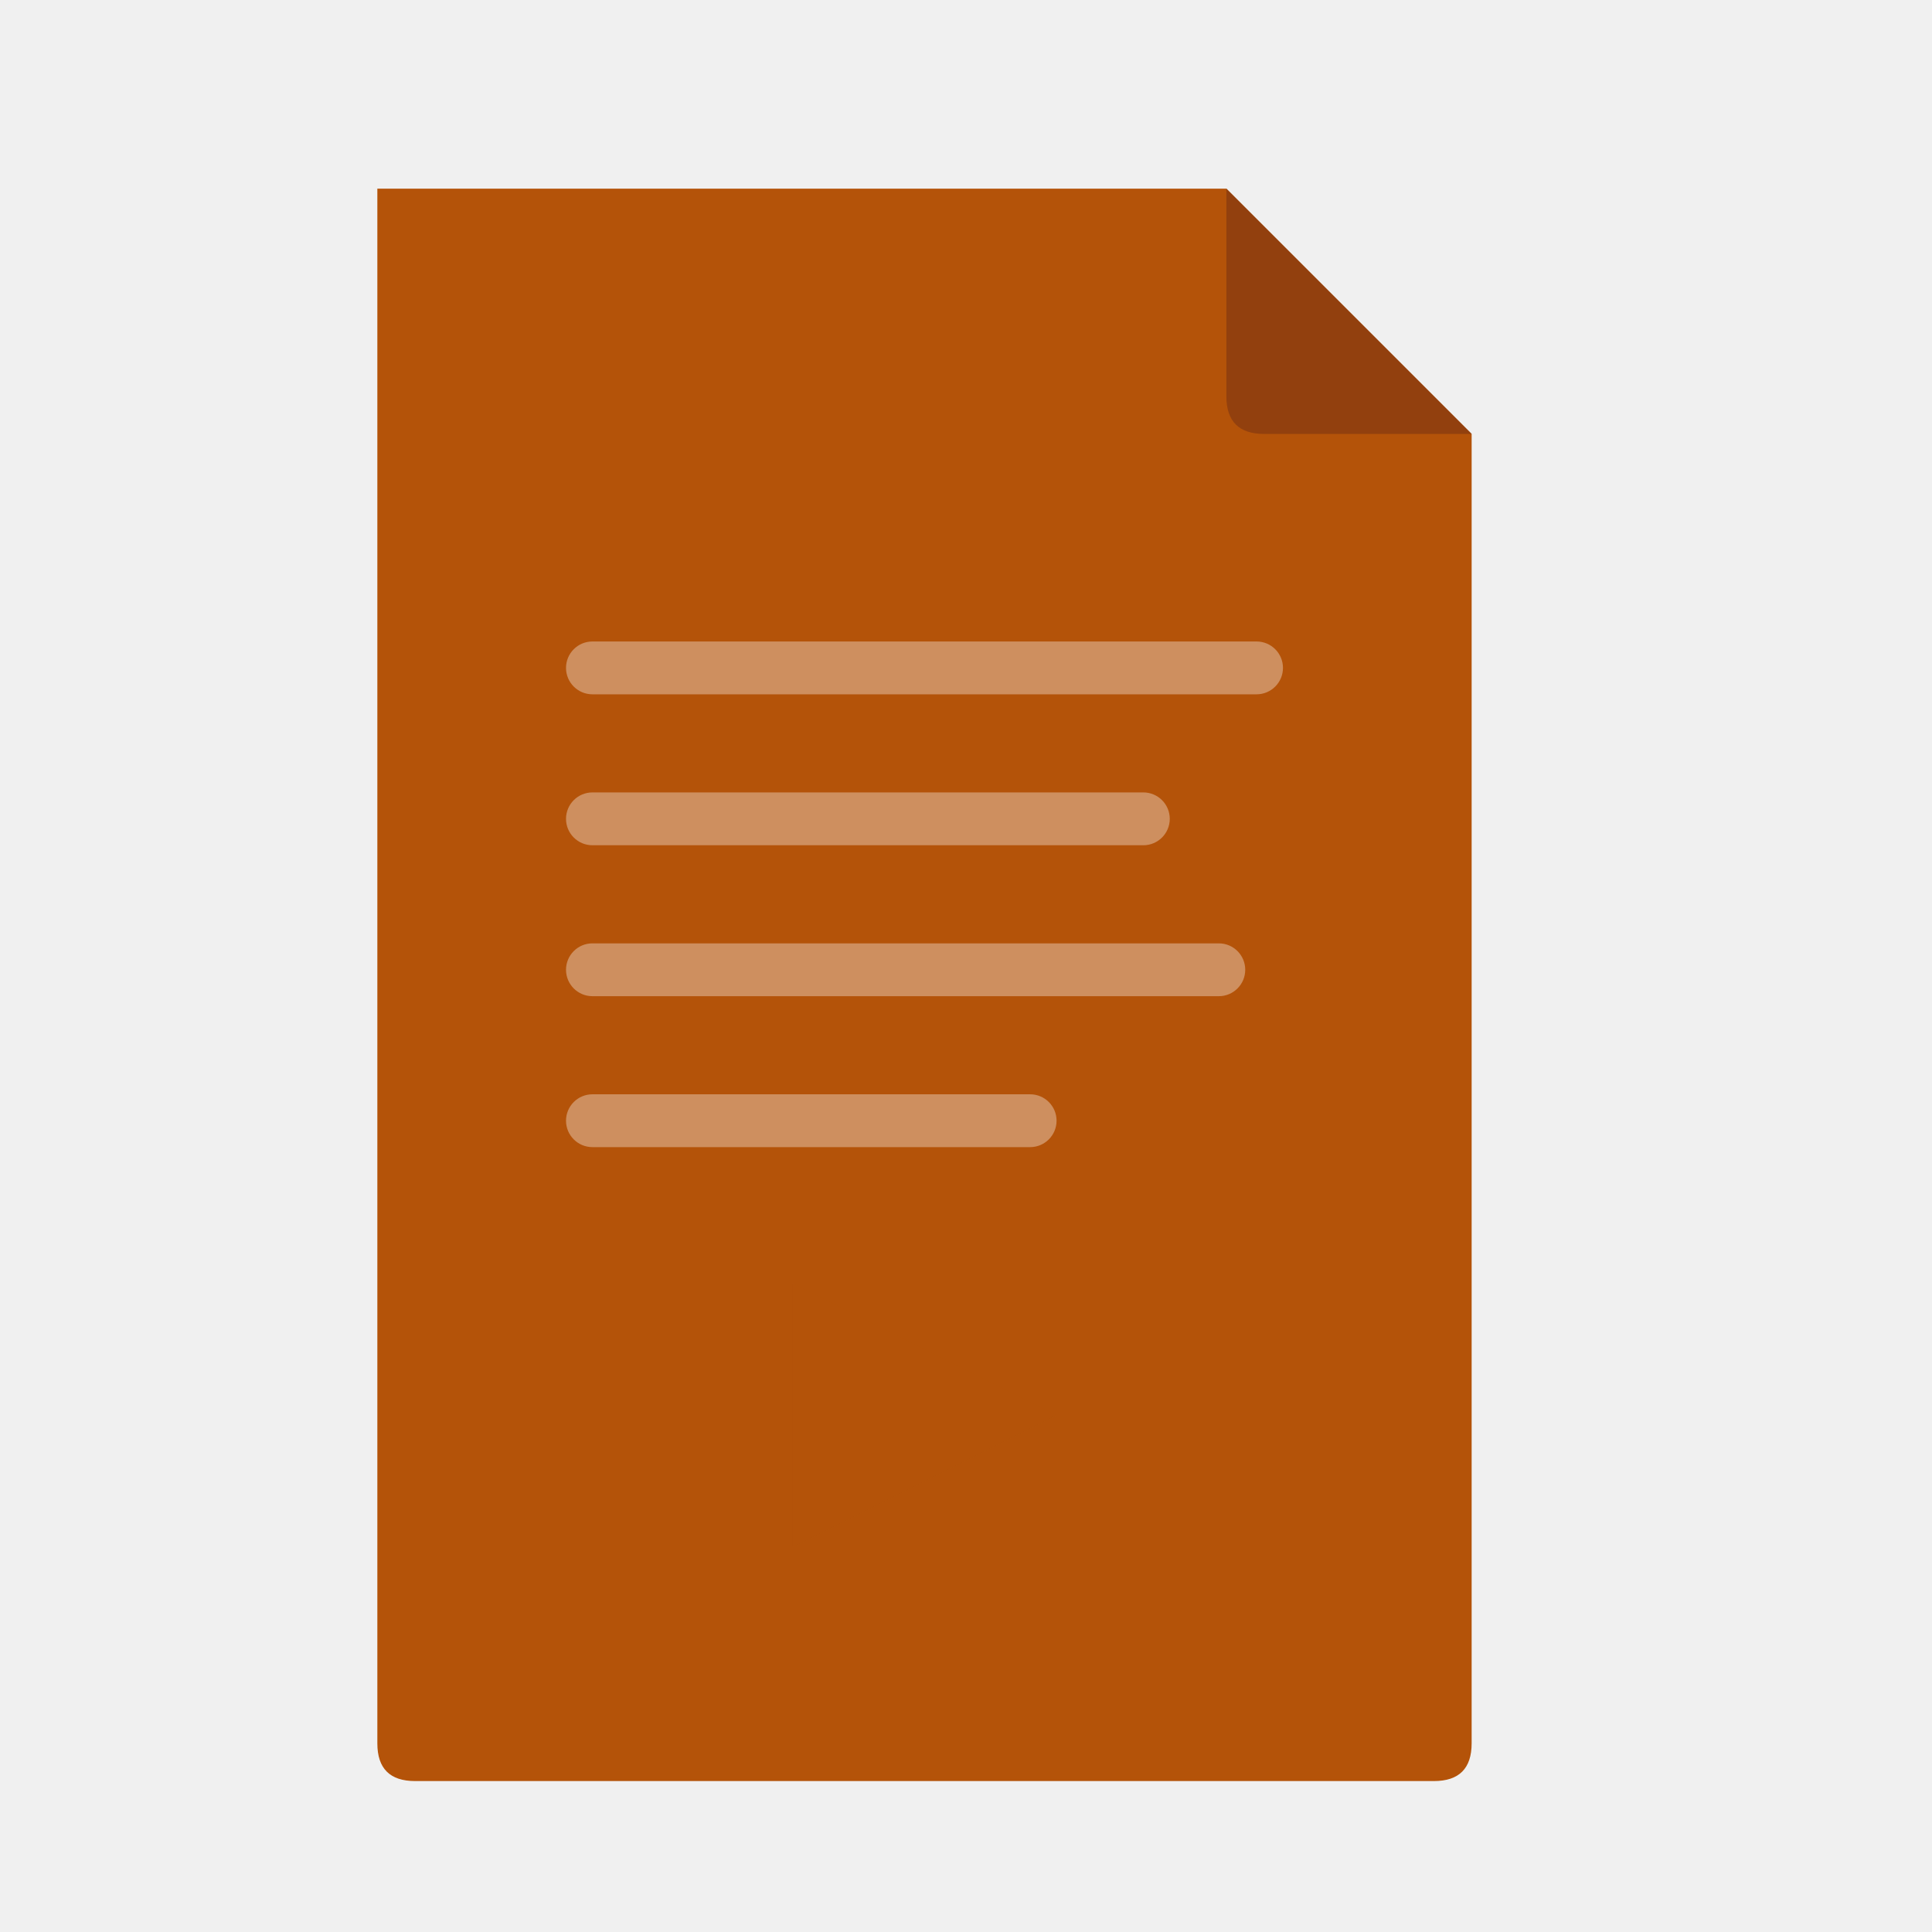
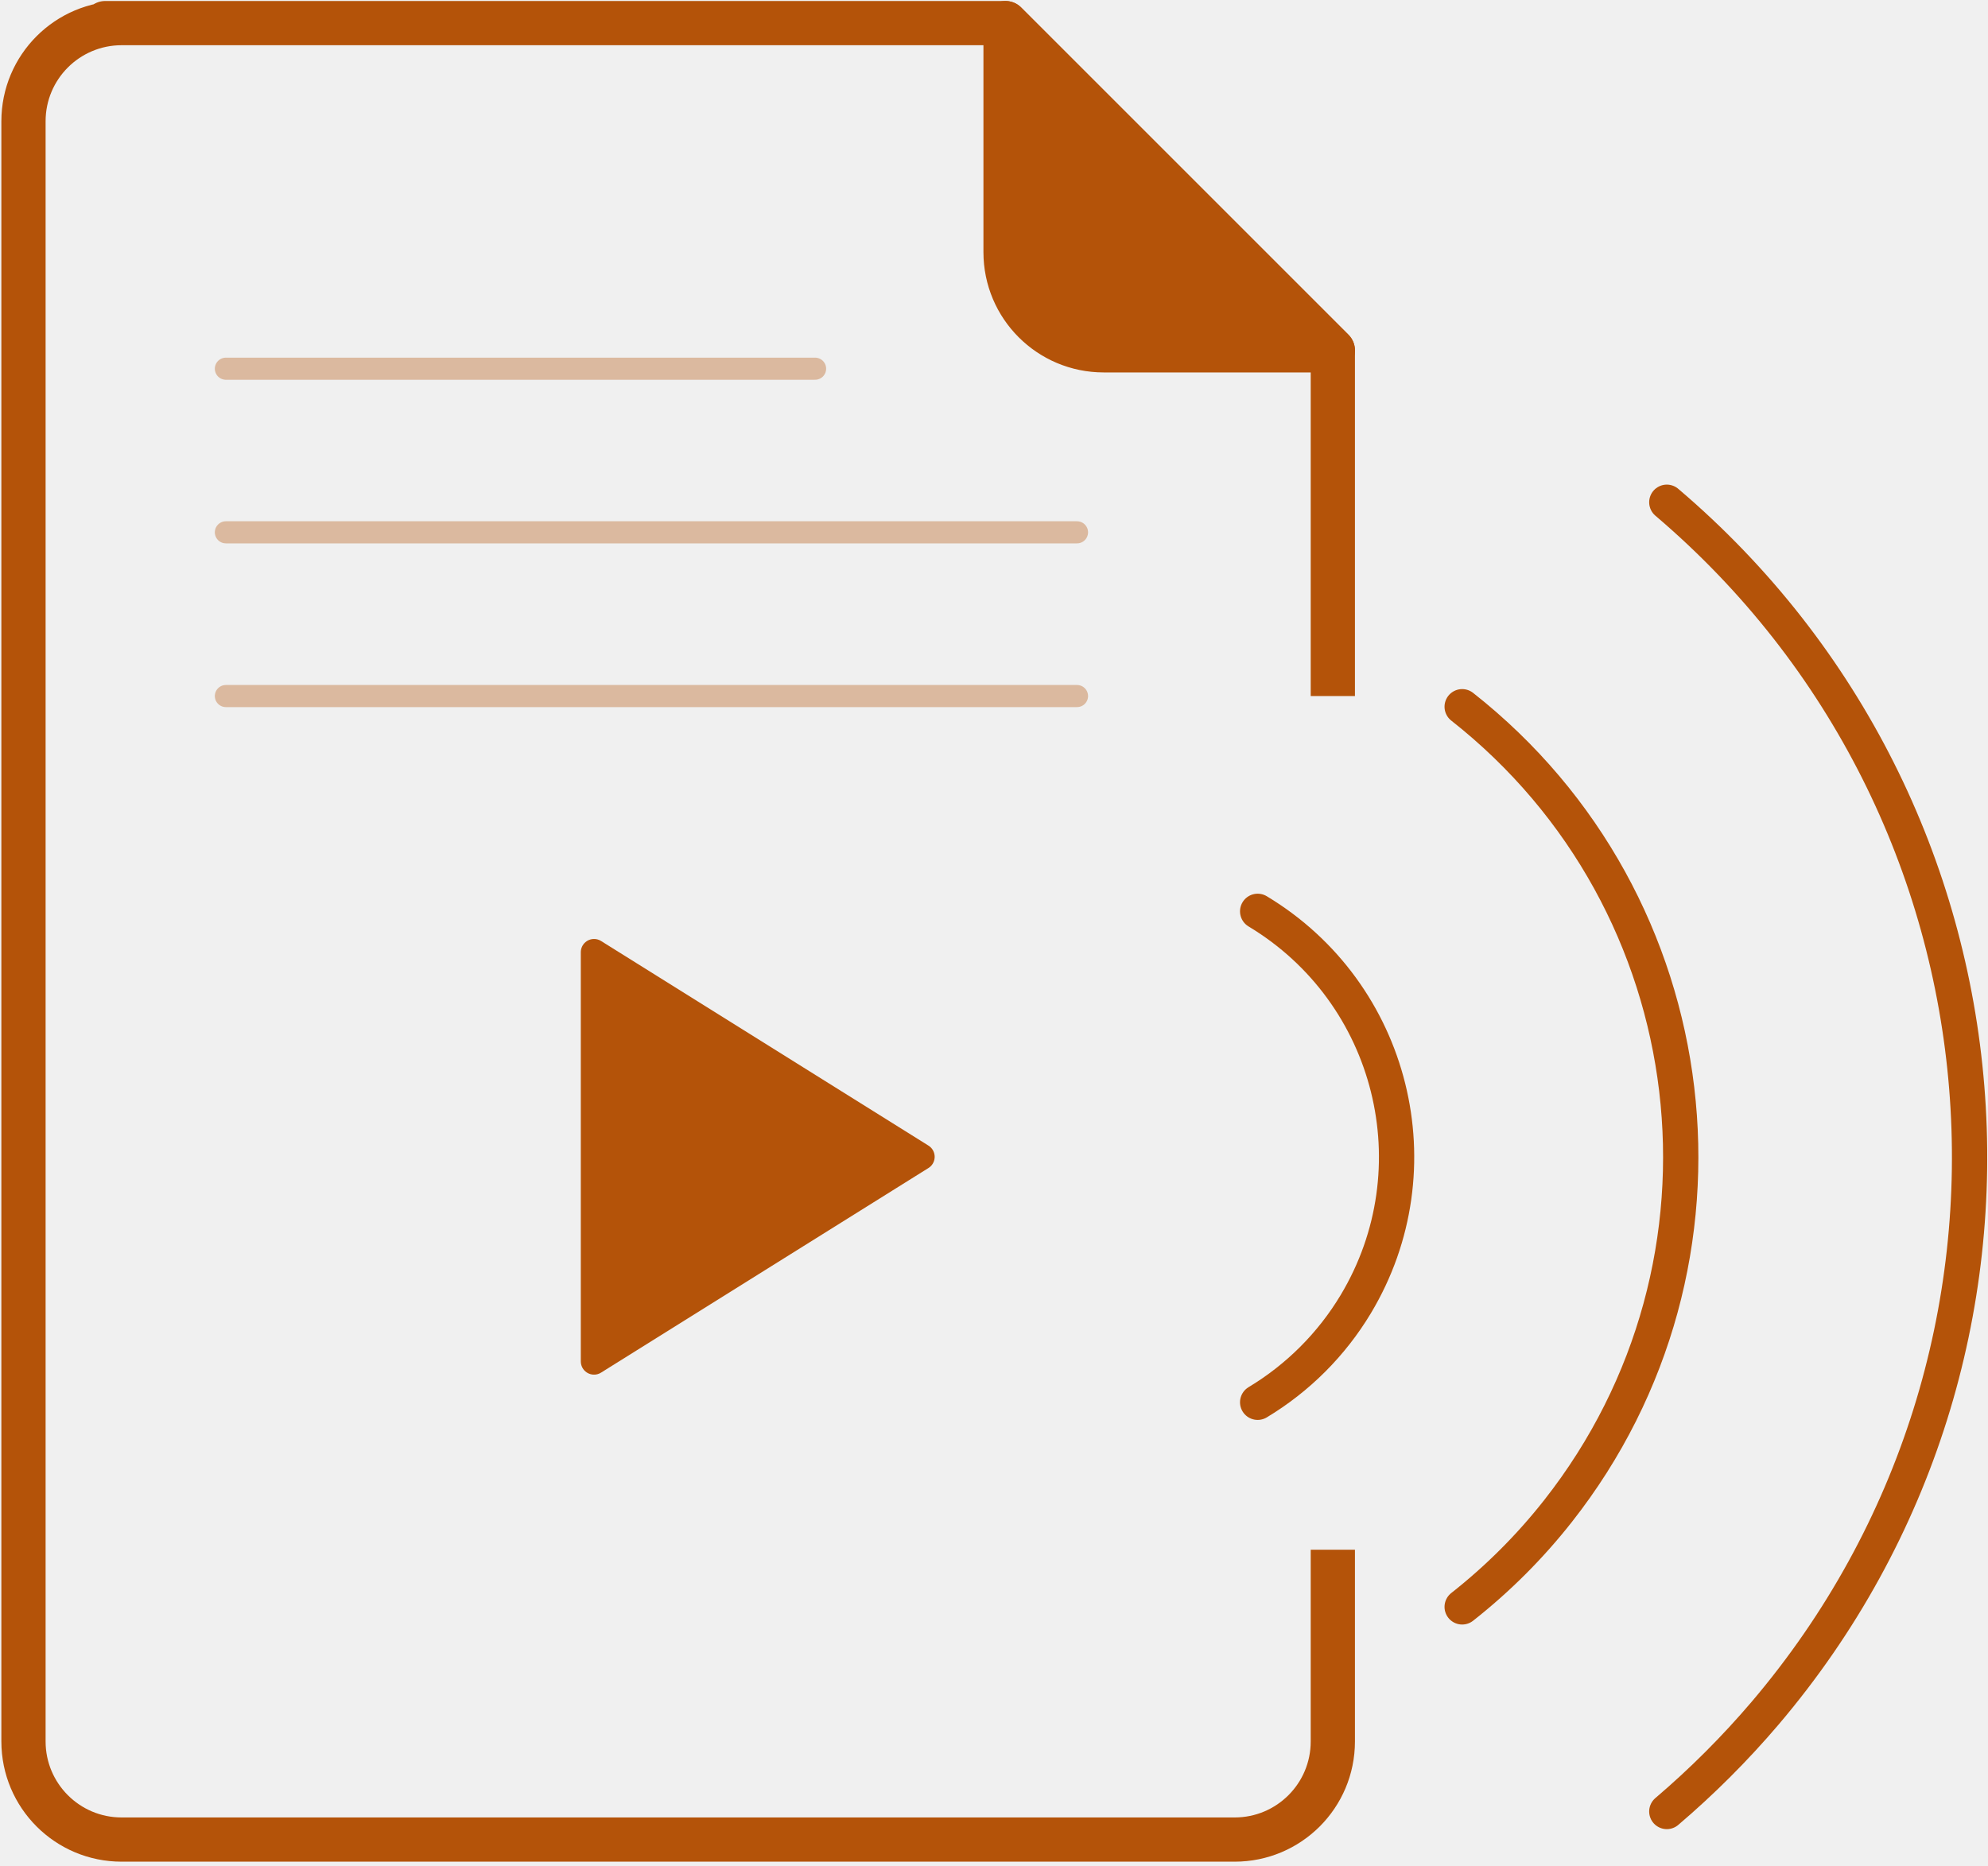
- <svg xmlns="http://www.w3.org/2000/svg" viewBox="0 0 1024 1024">
+ <svg xmlns="http://www.w3.org/2000/svg" id="Layer_1" version="1.1" viewBox="0 0 160 150.19">
  <defs>
    <style>
-       .mark { fill: #B45309; }
+       .st0, .st1, .st2, .st3, .st4 {
+         stroke: #b45309;
+       }
+ 
+       .st0, .st2 {
+         stroke-width: 3.56px;
+       }
+ 
+       .st0, .st2, .st4 {
+         stroke-linejoin: round;
+       }
+ 
+       .st0, .st4 {
+         fill: #b45309;
+       }
+ 
+       .st1 {
+         stroke-width: 1.78px;
+       }
+ 
+       .st1, .st2, .st3 {
+         fill: none;
+       }
+ 
+       .st1, .st3 {
+         stroke-linecap: round;
+         stroke-miterlimit: 1.42;
+       }
+ 
+       .st3 {
+         stroke-width: 2.84px;
+       }
+ 
+       .st4 {
+         stroke-width: 2.13px;
+       }
+ 
+       .st5 {
+         opacity: .35;
+       }
    </style>
  </defs>
-   <path class="mark" d="     M 200 100     L 650 100     L 780 230     L 780 924     Q 780 944 760 944     L 220 944     Q 200 944 200 924     Z   " />
-   <path d="     M 650 100     L 650 210     Q 650 230 670 230     L 780 230     Z   " fill="#92400E" />
-   <rect x="300" y="340" width="380" height="28" rx="14" fill="#FFFFFF" opacity="0.35" />
-   <rect x="300" y="420" width="320" height="28" rx="14" fill="#FFFFFF" opacity="0.35" />
-   <rect x="300" y="500" width="360" height="28" rx="14" fill="#FFFFFF" opacity="0.35" />
-   <rect x="300" y="580" width="260" height="28" rx="14" fill="#FFFFFF" opacity="0.35" />
-   <path class="mark" d="     M 420 680     L 420 820     L 560 750     Z   " fill="#FFFFFF" opacity="0.9" />
+   <path class="st2" d="M107.27,124.75v15.43c0,4.37-3.54,7.9-7.9,7.9H9.79c-4.37,0-7.9-3.54-7.9-7.9V9.76C1.89,5.4,5.42,1.86,9.79,1.86h-1.32,72.45l26.35,26.35v27.82" />
+   <path class="st0" d="M80.93,1.86v18.44c0,4.37,3.54,7.9,7.9,7.9h18.44L80.93,1.86Z" />
+   <g class="st5">
+     <line class="st1" x1="18.18" y1="29.68" x2="65.6" y2="29.68" />
+     <line class="st1" x1="18.18" y1="42.85" x2="86.68" y2="42.85" />
+     <line class="st1" x1="18.18" y1="56.03" x2="86.68" y2="56.03" />
+   </g>
+   <polygon class="st4" points="47.81 76.65 47.81 109.59 74.16 93.12 47.81 76.65" />
+   <g>
+     <path class="st3" d="M101.22,73.36c10.91,6.56,14.44,20.72,7.89,31.63-1.94,3.23-4.65,5.94-7.89,7.89" />
+     <path class="st3" d="M117.68,56.89c20.01,15.75,23.46,44.74,7.71,64.75-2.25,2.86-4.84,5.45-7.71,7.71" />
+     <path class="st3" d="M134.15,40.43c29.1,24.74,32.64,68.39,7.9,97.49-2.42,2.84-5.06,5.48-7.9,7.9" />
+   </g>
</svg>
